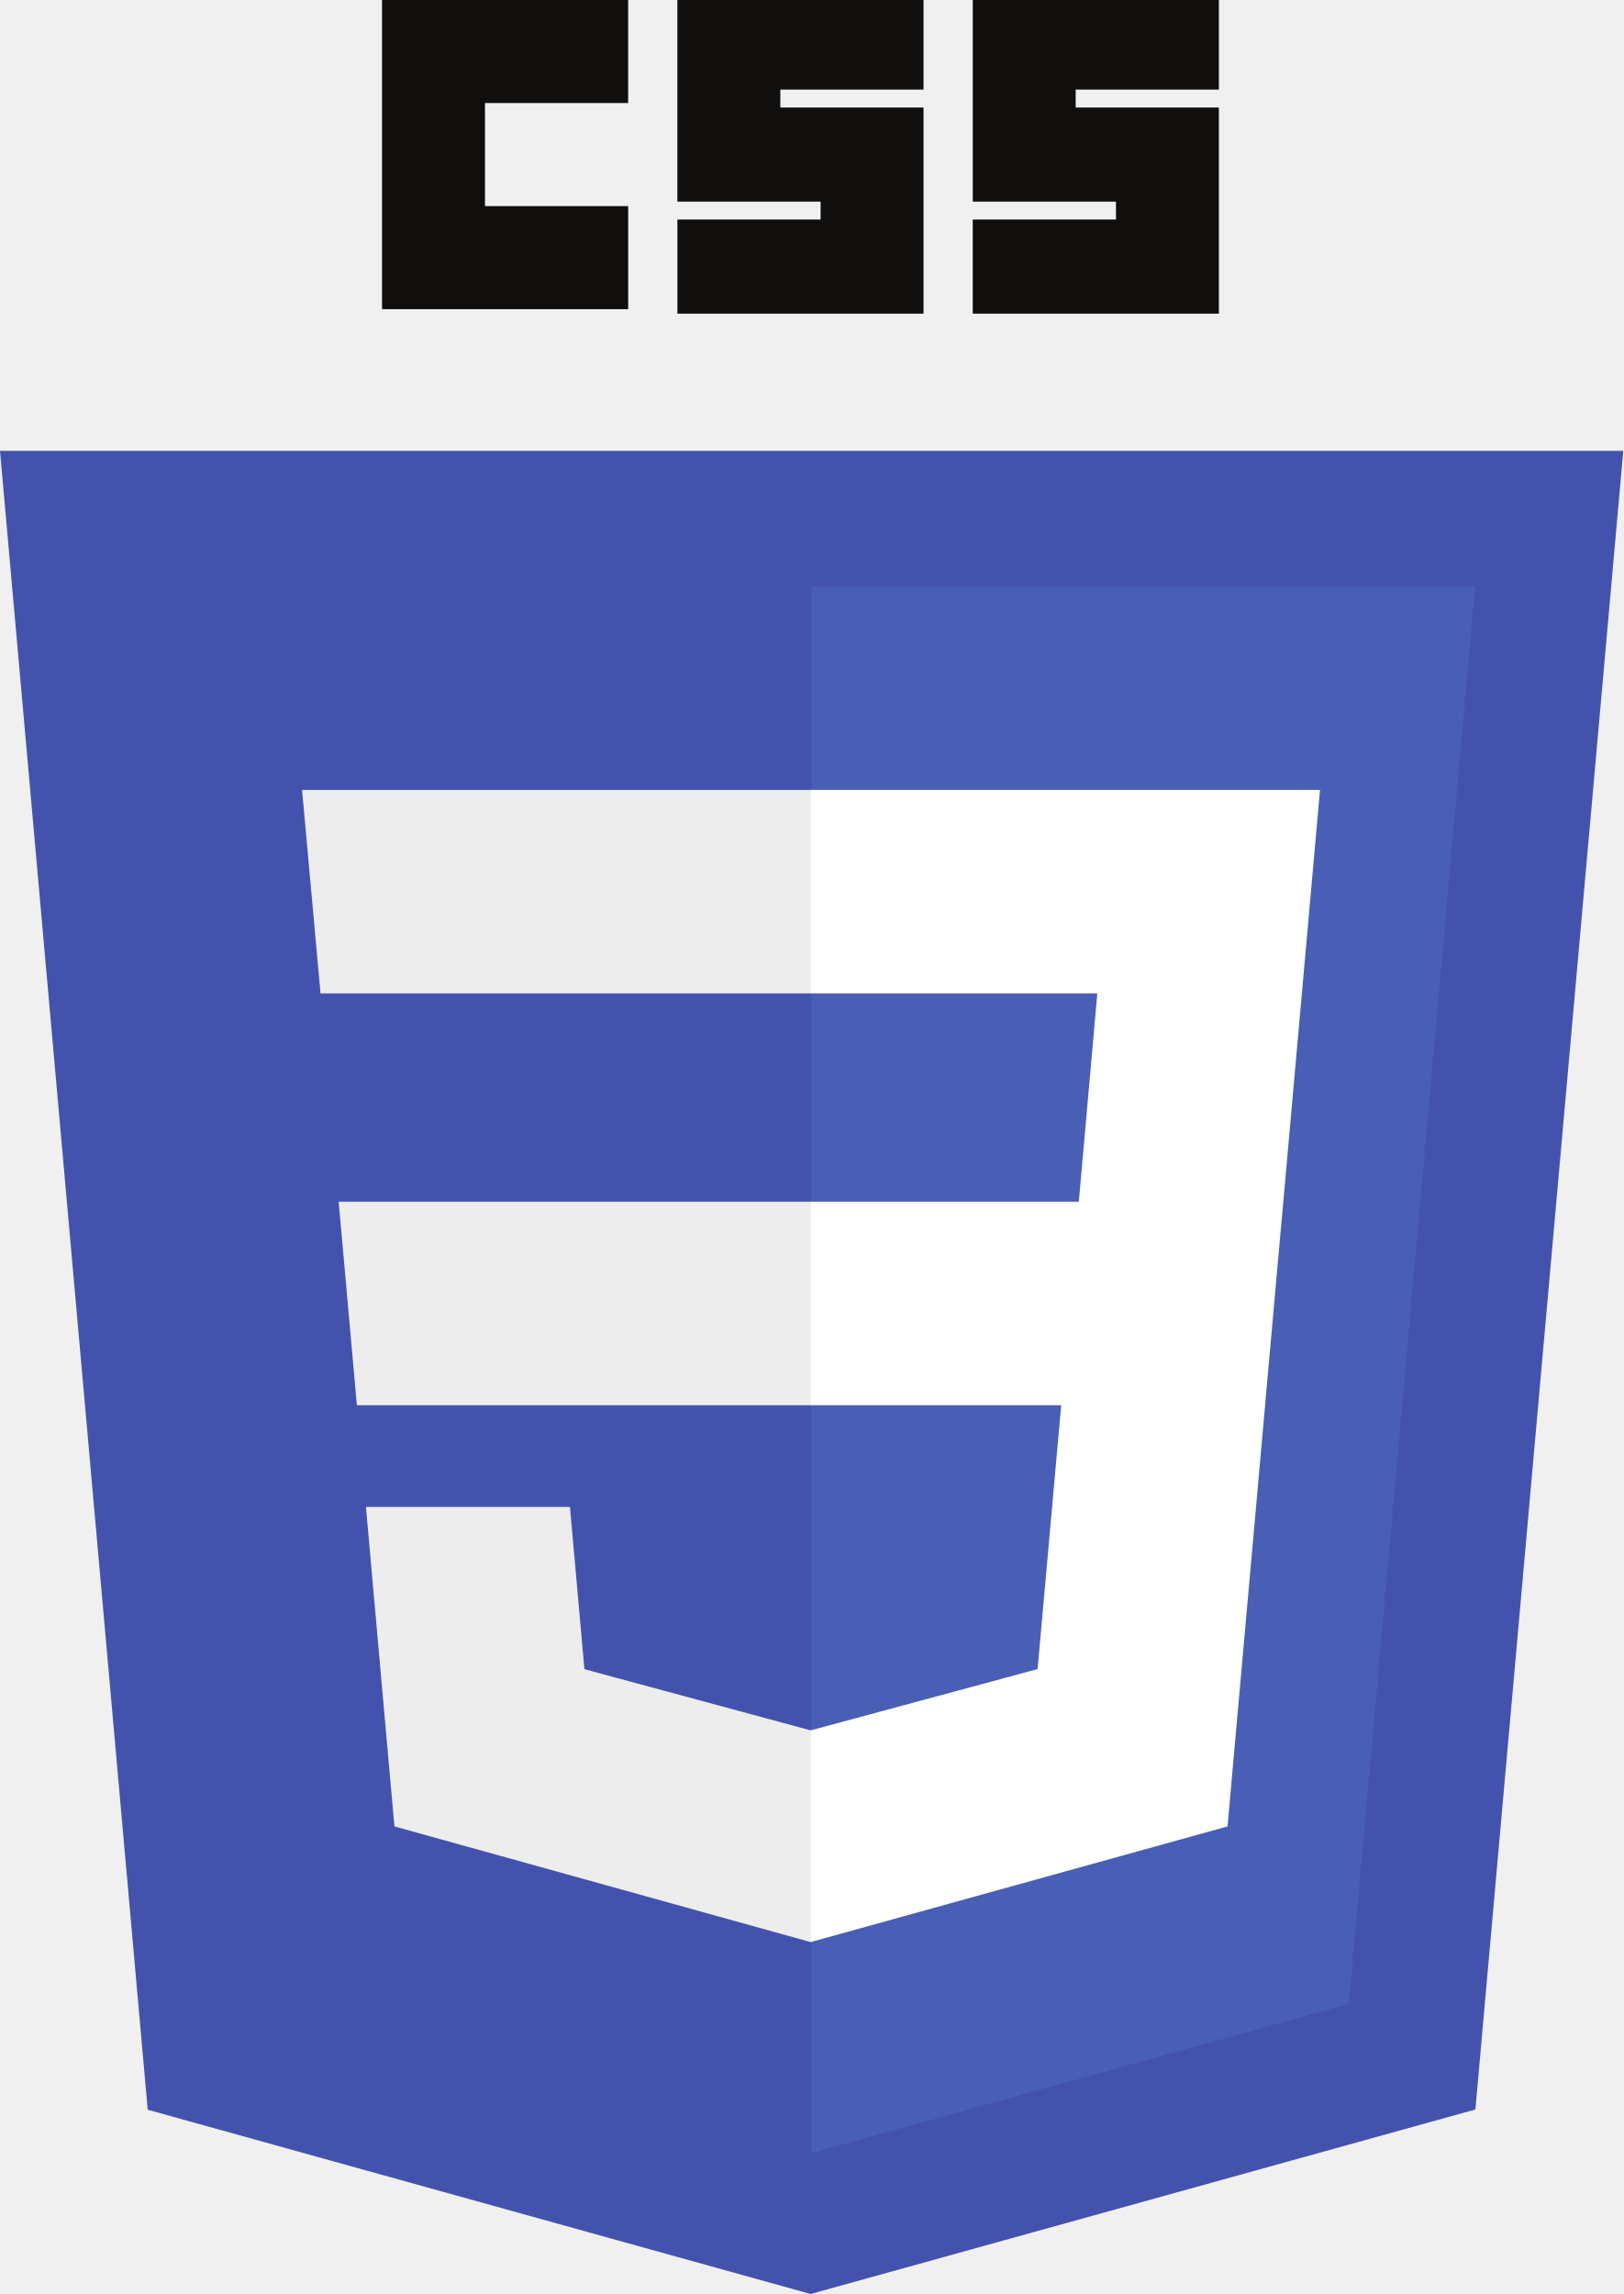
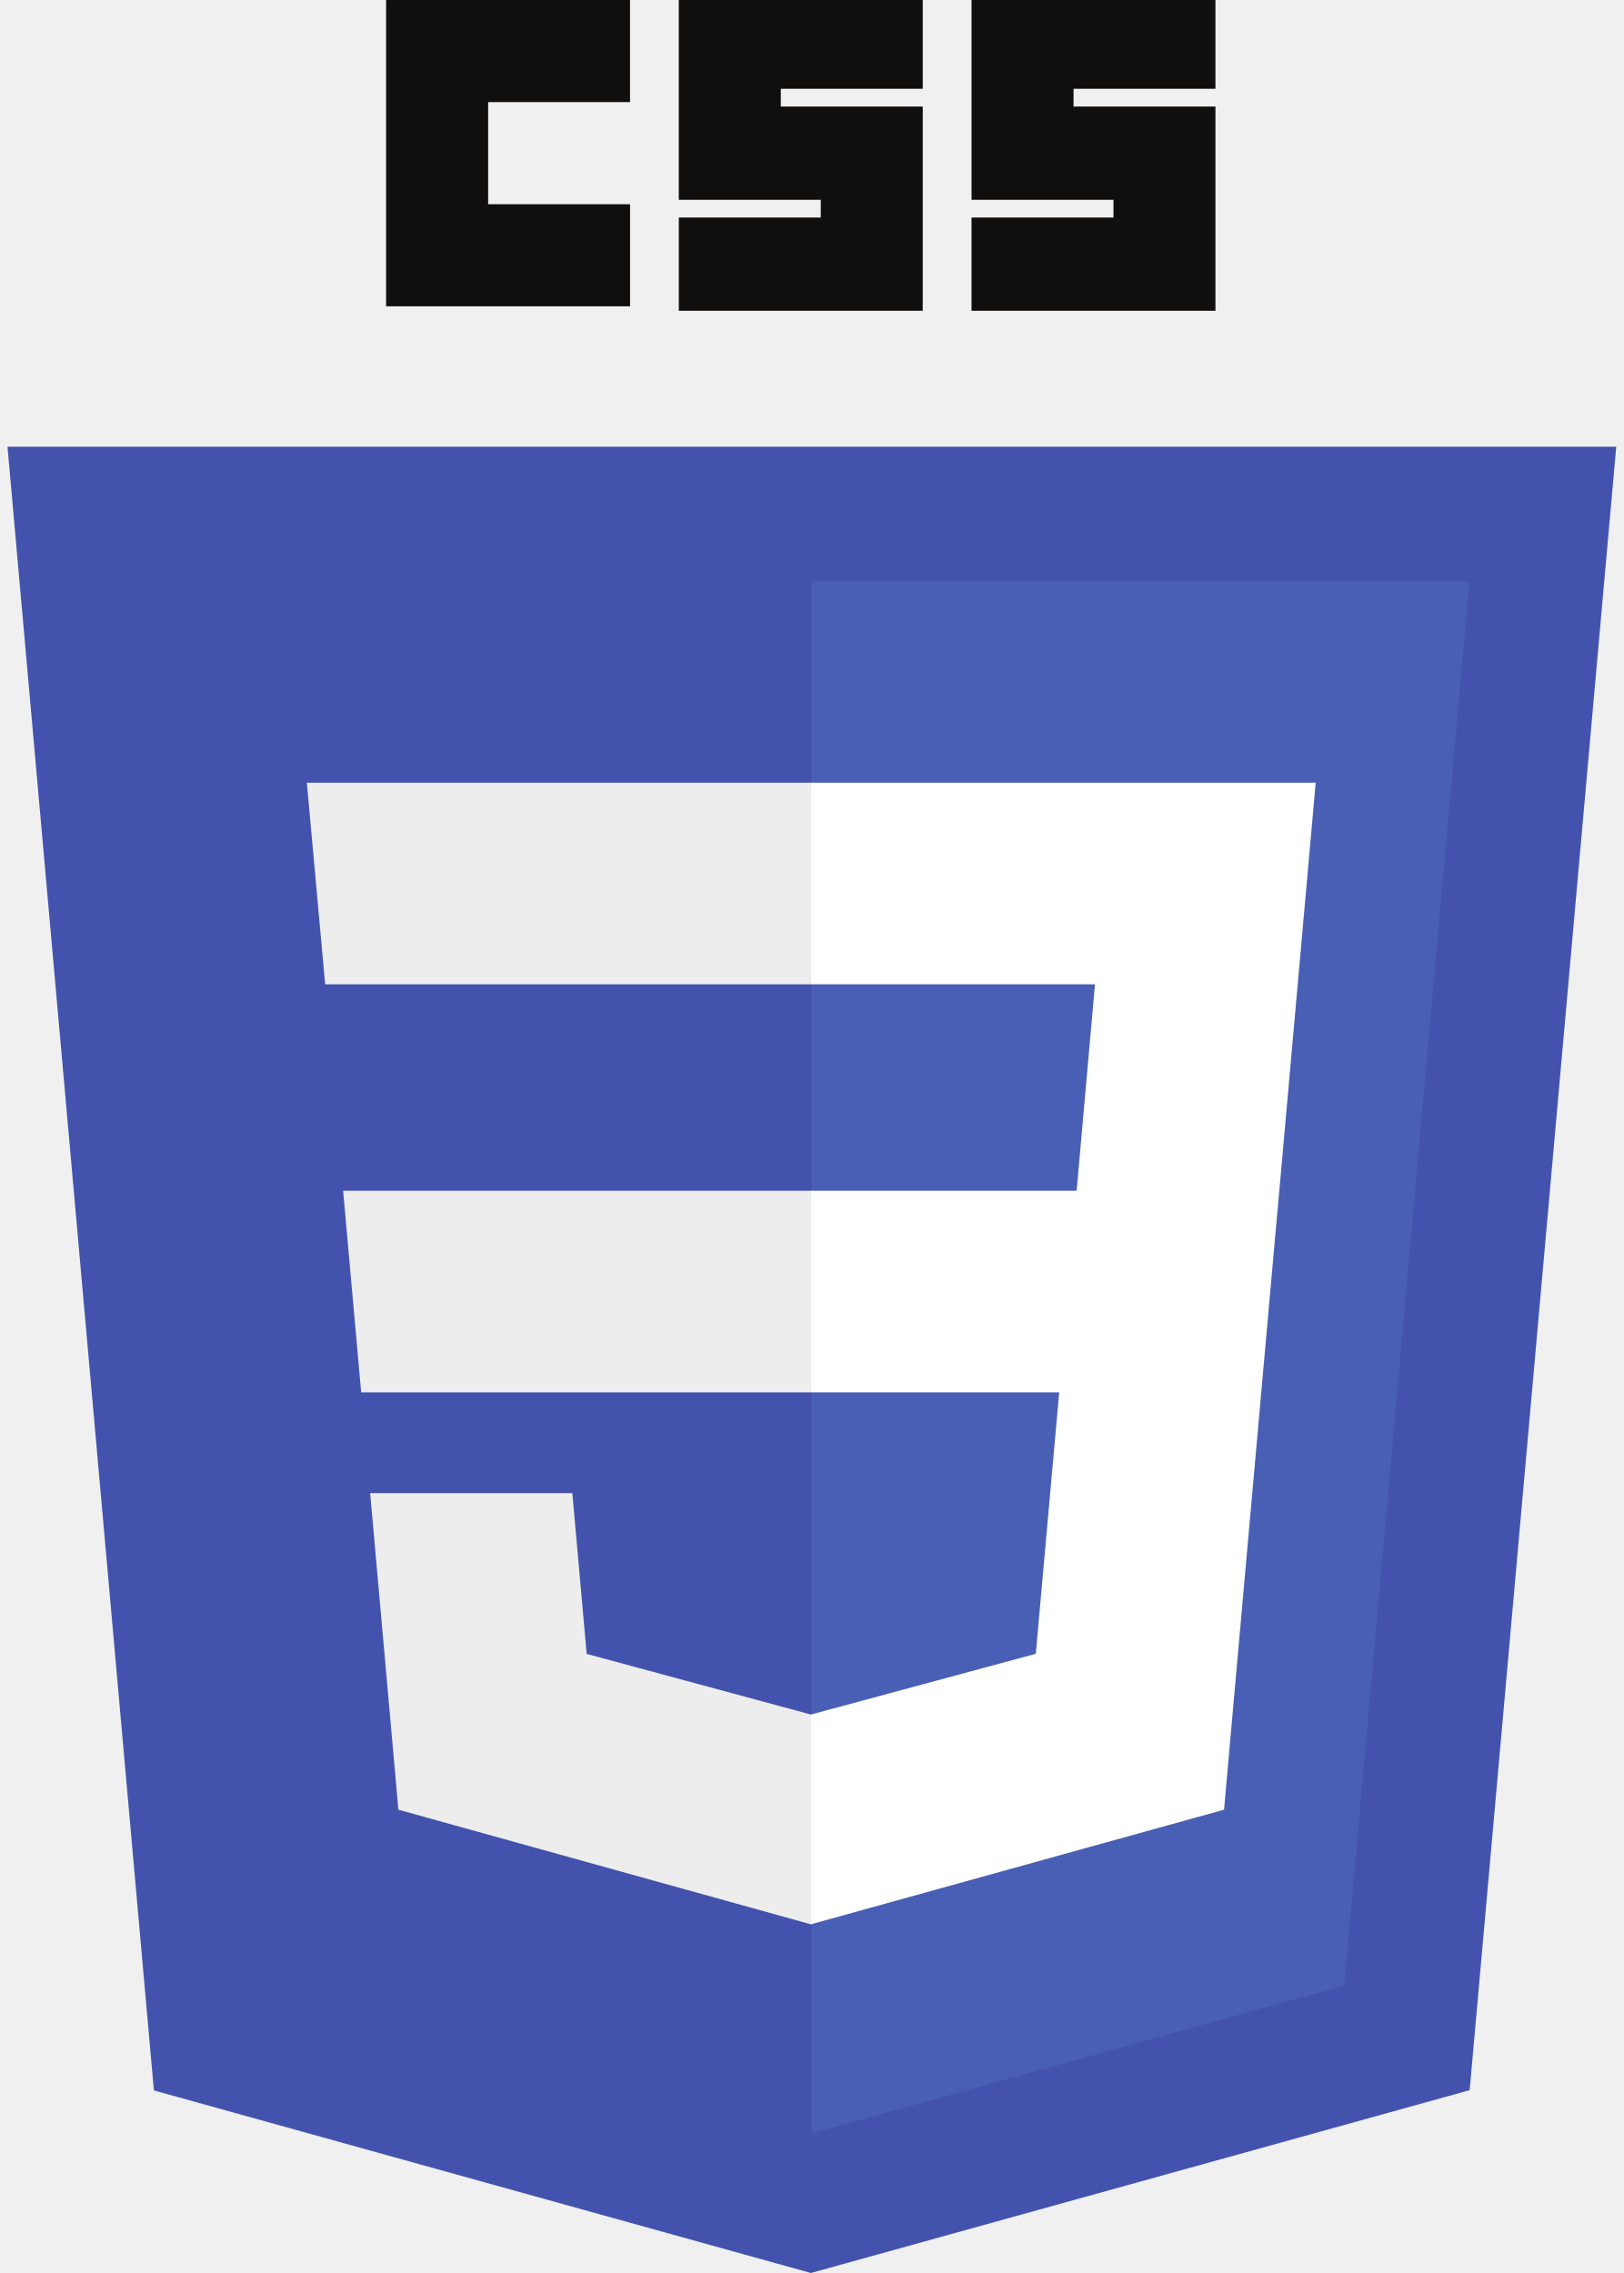
- <svg xmlns="http://www.w3.org/2000/svg" width="46" height="65" viewBox="0 0 46 65" fill="none">
+ <svg xmlns="http://www.w3.org/2000/svg" width="50" height="70" viewBox="0 0 46 65" fill="none">
  <path d="M22.972 65L4.186 59.779L0 12.774H46L41.809 59.772L22.972 65Z" fill="#4353AD" />
  <path d="M38.222 56.779L41.803 16.618H23V61.004L38.222 56.779Z" fill="#485FB5" />
  <path d="M23 49.023L22.975 49.03L16.561 47.296L16.151 42.699H10.37L11.177 51.751L22.974 55.029L23 55.022V49.023ZM8.56 22.383L9.083 28.148H23V22.383H8.56ZM9.597 34.051L10.113 39.816H23V34.051H9.597Z" fill="#EDEDED" />
  <path d="M27.565 6.38962e-05H34.54V2.539H30.482V3.047H34.54V8.887H27.565V6.221H31.624V5.713H27.566V6.38962e-05H27.565ZM19.196 6.38962e-05H26.17V2.539H22.112V3.047H26.17V8.887H19.196V6.221H23.254V5.713H19.195V6.38962e-05H19.196ZM10.826 6.38962e-05H17.8V2.92H13.743V5.84H17.801V8.76H10.826V6.38962e-05Z" fill="#100F0D" />
  <path d="M36.366 34.051L37.406 22.383H22.98V28.148H31.095L30.571 34.051H22.98V39.816H30.072L29.403 47.293L22.98 49.028V55.026L34.786 51.751L34.872 50.777L36.226 35.599L36.366 34.051Z" fill="white" />
</svg>
